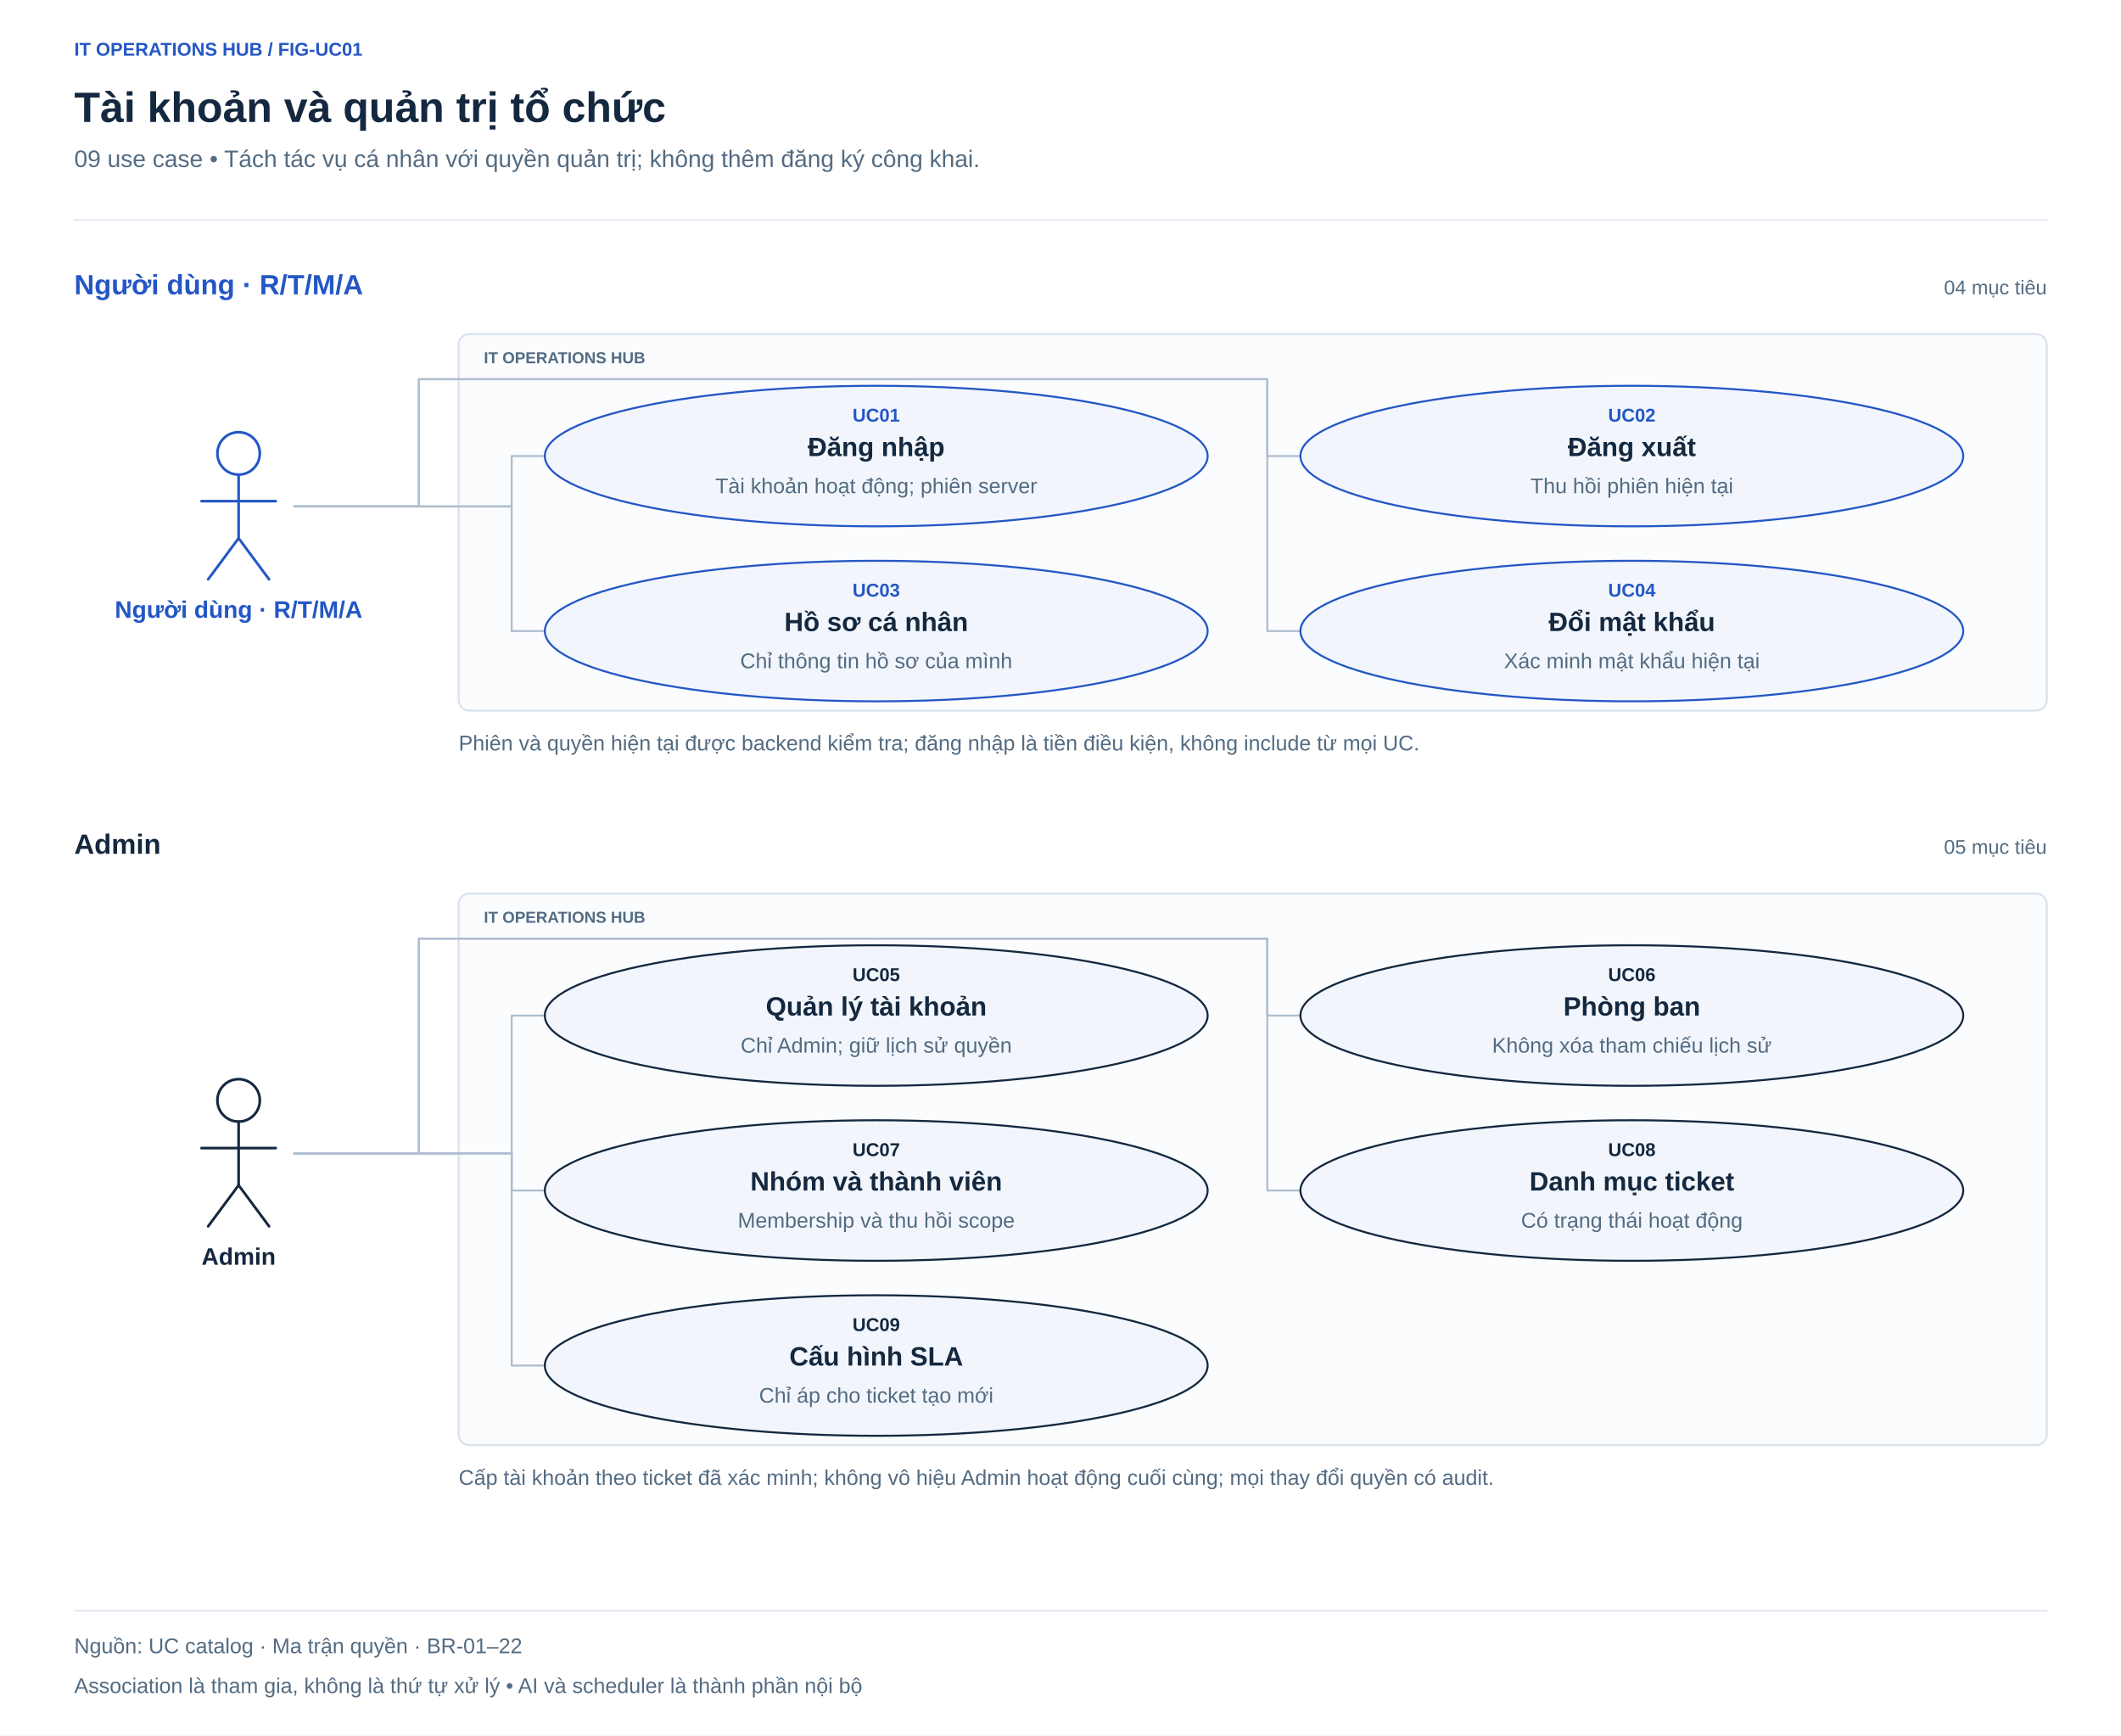
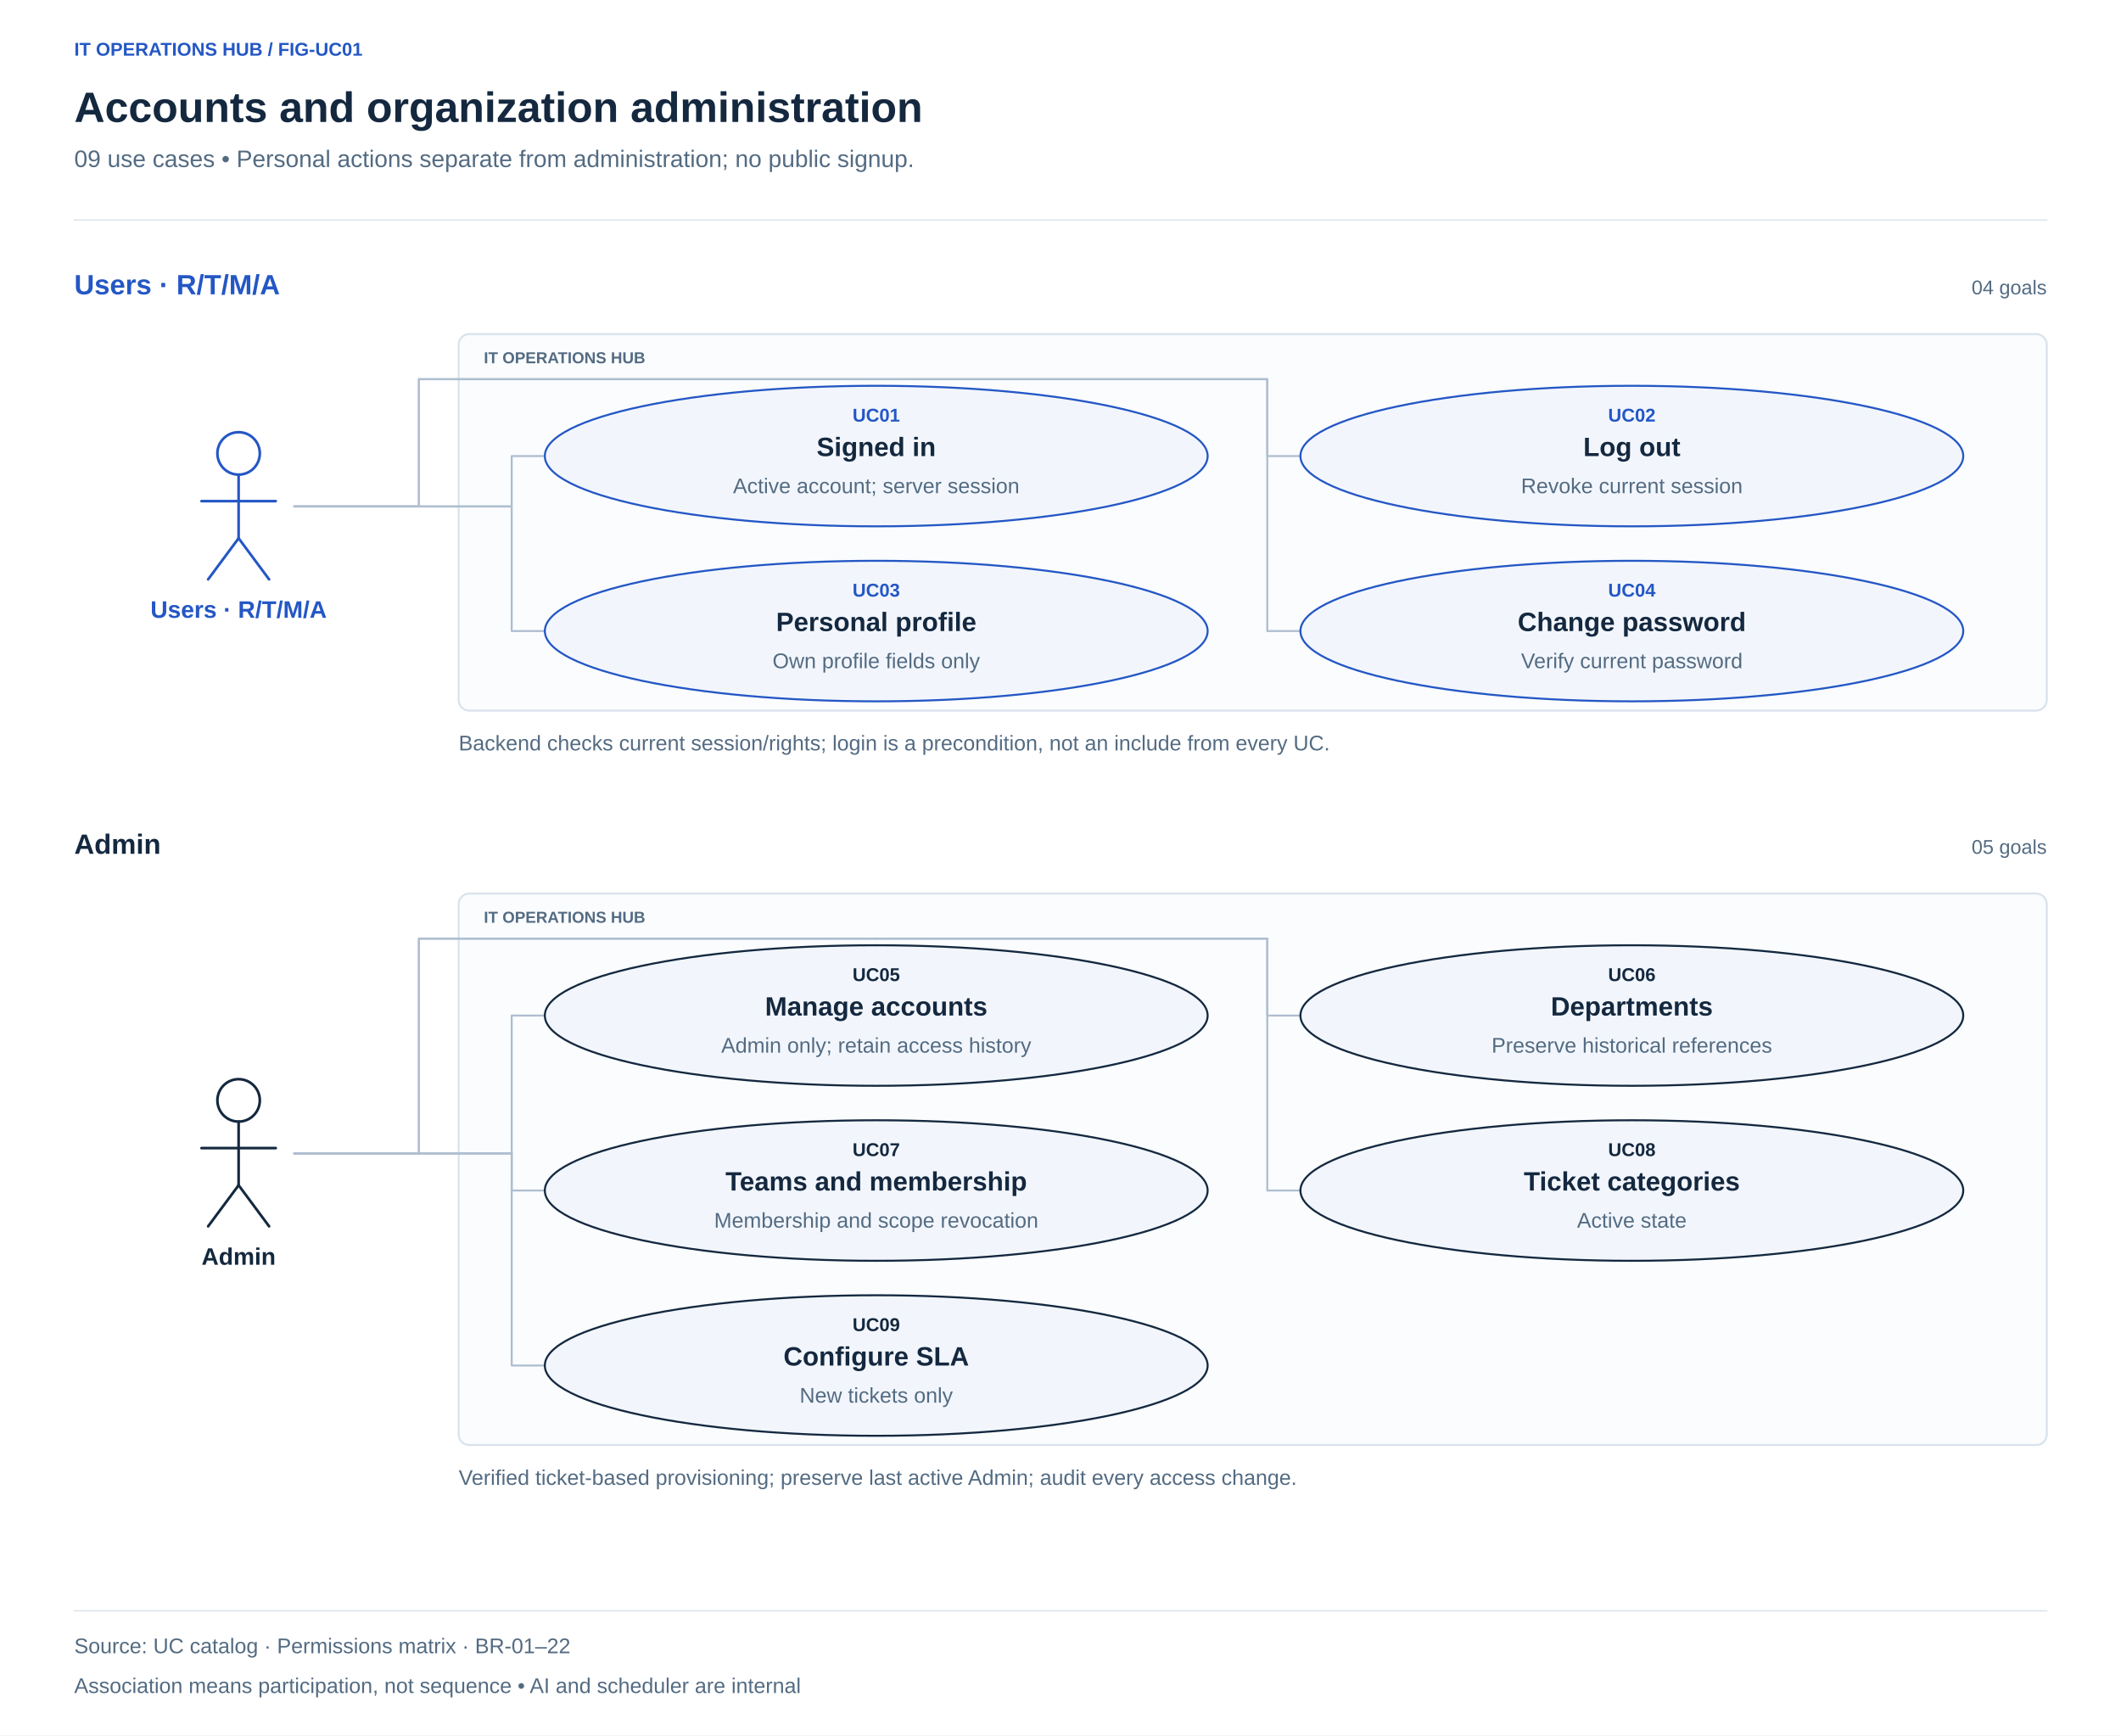
<svg xmlns="http://www.w3.org/2000/svg" width="1600" height="1309" viewBox="0 0 1600 1309" role="img" aria-labelledby="title desc" data-figure-id="FIG-UC01">
  <g font-family="Segoe UI,Arial,sans-serif">
    <defs>
      <marker id="arr" markerWidth="9" markerHeight="9" refX="8" refY="4.5" orient="auto-start-reverse" markerUnits="userSpaceOnUse">
        <path d="M 0 0 L 9 4.5 L 0 9 Z" fill="#637D98" />
      </marker>
    </defs>
    <rect x="0" y="0" width="1600" height="1309" rx="0" fill="#FFFFFF" stroke="none" stroke-width="1.5" />
-     <text x="56" y="42" fill="#2457C5" font-size="14" font-weight="700" text-anchor="start" data-max-width="1488">IT OPERATIONS HUB  /  FIG-UC01</text>
-     <text x="56" y="92" fill="#14283F" font-size="32" font-weight="700" text-anchor="start" data-max-width="1488">Tài khoản và quản trị tổ chức</text>
-     <text x="56" y="126" fill="#536B82" font-size="18" font-weight="400" text-anchor="start" data-max-width="1488">09 use case • Tách tác vụ cá nhân với quyền quản trị; không thêm đăng ký công khai.</text>
+     <text x="56" y="42.0" fill="#2457C5" font-size="14" font-weight="700" text-anchor="start" data-max-width="1488">IT OPERATIONS HUB / FIG-UC01</text>
+     <text x="56" y="92.0" fill="#14283F" font-size="32" font-weight="700" text-anchor="start" data-max-width="1488">Accounts and organization administration</text>
+     <text x="56" y="126.0" fill="#536B82" font-size="18" font-weight="400" text-anchor="start" data-max-width="1488">09 use cases • Personal actions separate from administration; no public signup.</text>
    <path d="M 56 166 L 1544 166" fill="none" stroke="#D9E3ED" stroke-width="1" stroke-linecap="round" stroke-linejoin="round" />
-     <text x="56" y="222" fill="#2457C5" font-size="21" font-weight="700" text-anchor="start" data-max-width="1300">Người dùng · R/T/M/A</text>
-     <text x="1544" y="222" fill="#536B82" font-size="15" font-weight="400" text-anchor="end" data-max-width="200">04 mục tiêu</text>
+     <text x="56" y="222.0" fill="#2457C5" font-size="21" font-weight="700" text-anchor="start" data-max-width="1300">Users · R/T/M/A</text>
+     <text x="1544" y="222.0" fill="#536B82" font-size="15" font-weight="400" text-anchor="end" data-max-width="200">04 goals</text>
    <rect x="346" y="252" width="1198" height="284" rx="8" fill="#FAFCFE" stroke="#D9E3ED" stroke-width="1.5" />
-     <text x="365" y="274" fill="#536B82" font-size="12" font-weight="600" text-anchor="start" data-max-width="600">IT OPERATIONS HUB</text>
+     <text x="365" y="274.0" fill="#536B82" font-size="12" font-weight="600" text-anchor="start" data-max-width="600">IT OPERATIONS HUB</text>
    <circle cx="180" cy="342.0" r="16" fill="white" stroke="#2457C5" stroke-width="2" />
    <path d="M 180 358.0 L 180 406.0" fill="none" stroke="#2457C5" stroke-width="2" stroke-linecap="round" stroke-linejoin="round" />
    <path d="M 152 378.0 L 208 378.0" fill="none" stroke="#2457C5" stroke-width="2" stroke-linecap="round" stroke-linejoin="round" />
    <path d="M 180 406.0 L 157 437.0" fill="none" stroke="#2457C5" stroke-width="2" stroke-linecap="round" stroke-linejoin="round" />
    <path d="M 180 406.0 L 203 437.0" fill="none" stroke="#2457C5" stroke-width="2" stroke-linecap="round" stroke-linejoin="round" />
-     <text x="180" y="466.0" fill="#2457C5" font-size="18" font-weight="600" text-anchor="middle" data-max-width="250">Người dùng · R/T/M/A</text>
-     <path d="M 222 382.0 L 386 382.0 L 386 344 L 411 344" fill="none" stroke="#AFBED0" stroke-width="1.5" stroke-linecap="round" stroke-linejoin="round" data-association="Người dùng · R/T/M/A:UC01" />
+     <text x="180" y="466.0" fill="#2457C5" font-size="18" font-weight="600" text-anchor="middle" data-max-width="250">Users · R/T/M/A</text>
+     <path d="M 222 382.0 L 386 382.0 L 386 344 L 411 344" fill="none" stroke="#AFBED0" stroke-width="1.5" stroke-linecap="round" stroke-linejoin="round" data-association="Users · R/T/M/A:UC01" />
    <g data-uc="UC01" class="use-case">
      <ellipse cx="661" cy="344" rx="250" ry="53" fill="#F2F6FC" stroke="#2457C5" stroke-width="1.5" />
-       <text x="661" y="318" fill="#2457C5" font-size="14" font-weight="700" text-anchor="middle" data-max-width="450">UC01</text>
-       <text x="661" y="344" fill="#14283F" font-size="20" font-weight="600" text-anchor="middle" data-max-width="460">Đăng nhập</text>
-       <text x="661" y="372" fill="#536B82" font-size="16" font-weight="400" text-anchor="middle" data-max-width="460">Tài khoản hoạt động; phiên server</text>
+       <text x="661" y="318.0" fill="#2457C5" font-size="14" font-weight="700" text-anchor="middle" data-max-width="450">UC01</text>
+       <text x="661" y="344.0" fill="#14283F" font-size="20" font-weight="600" text-anchor="middle" data-max-width="460">Signed in</text>
+       <text x="661" y="372.0" fill="#536B82" font-size="16" font-weight="400" text-anchor="middle" data-max-width="460">Active account; server session</text>
    </g>
-     <path d="M 222 382.0 L 316 382.0 L 316 286 L 956 286 L 956 344 L 981 344" fill="none" stroke="#AFBED0" stroke-width="1.5" stroke-linecap="round" stroke-linejoin="round" data-association="Người dùng · R/T/M/A:UC02" />
+     <path d="M 222 382.0 L 316 382.0 L 316 286 L 956 286 L 956 344 L 981 344" fill="none" stroke="#AFBED0" stroke-width="1.5" stroke-linecap="round" stroke-linejoin="round" data-association="Users · R/T/M/A:UC02" />
    <g data-uc="UC02" class="use-case">
      <ellipse cx="1231" cy="344" rx="250" ry="53" fill="#F2F6FC" stroke="#2457C5" stroke-width="1.5" />
-       <text x="1231" y="318" fill="#2457C5" font-size="14" font-weight="700" text-anchor="middle" data-max-width="450">UC02</text>
-       <text x="1231" y="344" fill="#14283F" font-size="20" font-weight="600" text-anchor="middle" data-max-width="460">Đăng xuất</text>
-       <text x="1231" y="372" fill="#536B82" font-size="16" font-weight="400" text-anchor="middle" data-max-width="460">Thu hồi phiên hiện tại</text>
+       <text x="1231" y="318.0" fill="#2457C5" font-size="14" font-weight="700" text-anchor="middle" data-max-width="450">UC02</text>
+       <text x="1231" y="344.0" fill="#14283F" font-size="20" font-weight="600" text-anchor="middle" data-max-width="460">Log out</text>
+       <text x="1231" y="372.0" fill="#536B82" font-size="16" font-weight="400" text-anchor="middle" data-max-width="460">Revoke current session</text>
    </g>
-     <path d="M 222 382.0 L 386 382.0 L 386 476 L 411 476" fill="none" stroke="#AFBED0" stroke-width="1.5" stroke-linecap="round" stroke-linejoin="round" data-association="Người dùng · R/T/M/A:UC03" />
+     <path d="M 222 382.0 L 386 382.0 L 386 476 L 411 476" fill="none" stroke="#AFBED0" stroke-width="1.5" stroke-linecap="round" stroke-linejoin="round" data-association="Users · R/T/M/A:UC03" />
    <g data-uc="UC03" class="use-case">
      <ellipse cx="661" cy="476" rx="250" ry="53" fill="#F2F6FC" stroke="#2457C5" stroke-width="1.5" />
-       <text x="661" y="450" fill="#2457C5" font-size="14" font-weight="700" text-anchor="middle" data-max-width="450">UC03</text>
-       <text x="661" y="476" fill="#14283F" font-size="20" font-weight="600" text-anchor="middle" data-max-width="460">Hồ sơ cá nhân</text>
-       <text x="661" y="504" fill="#536B82" font-size="16" font-weight="400" text-anchor="middle" data-max-width="460">Chỉ thông tin hồ sơ của mình</text>
+       <text x="661" y="450.0" fill="#2457C5" font-size="14" font-weight="700" text-anchor="middle" data-max-width="450">UC03</text>
+       <text x="661" y="476.0" fill="#14283F" font-size="20" font-weight="600" text-anchor="middle" data-max-width="460">Personal profile</text>
+       <text x="661" y="504.0" fill="#536B82" font-size="16" font-weight="400" text-anchor="middle" data-max-width="460">Own profile fields only</text>
    </g>
-     <path d="M 222 382.0 L 316 382.0 L 316 286 L 956 286 L 956 476 L 981 476" fill="none" stroke="#AFBED0" stroke-width="1.5" stroke-linecap="round" stroke-linejoin="round" data-association="Người dùng · R/T/M/A:UC04" />
+     <path d="M 222 382.0 L 316 382.0 L 316 286 L 956 286 L 956 476 L 981 476" fill="none" stroke="#AFBED0" stroke-width="1.5" stroke-linecap="round" stroke-linejoin="round" data-association="Users · R/T/M/A:UC04" />
    <g data-uc="UC04" class="use-case">
      <ellipse cx="1231" cy="476" rx="250" ry="53" fill="#F2F6FC" stroke="#2457C5" stroke-width="1.5" />
-       <text x="1231" y="450" fill="#2457C5" font-size="14" font-weight="700" text-anchor="middle" data-max-width="450">UC04</text>
-       <text x="1231" y="476" fill="#14283F" font-size="20" font-weight="600" text-anchor="middle" data-max-width="460">Đổi mật khẩu</text>
-       <text x="1231" y="504" fill="#536B82" font-size="16" font-weight="400" text-anchor="middle" data-max-width="460">Xác minh mật khẩu hiện tại</text>
+       <text x="1231" y="450.0" fill="#2457C5" font-size="14" font-weight="700" text-anchor="middle" data-max-width="450">UC04</text>
+       <text x="1231" y="476.0" fill="#14283F" font-size="20" font-weight="600" text-anchor="middle" data-max-width="460">Change password</text>
+       <text x="1231" y="504.0" fill="#536B82" font-size="16" font-weight="400" text-anchor="middle" data-max-width="460">Verify current password</text>
    </g>
-     <text x="346" y="566" fill="#536B82" font-size="16" font-weight="400" text-anchor="start" data-max-width="1198">Phiên và quyền hiện tại được backend kiểm tra; đăng nhập là tiền điều kiện, không include từ mọi UC.</text>
-     <text x="56" y="644" fill="#14283F" font-size="21" font-weight="700" text-anchor="start" data-max-width="1300">Admin</text>
-     <text x="1544" y="644" fill="#536B82" font-size="15" font-weight="400" text-anchor="end" data-max-width="200">05 mục tiêu</text>
+     <text x="346" y="566.0" fill="#536B82" font-size="16" font-weight="400" text-anchor="start" data-max-width="1198">Backend checks current session/rights; login is a precondition, not an include from every UC.</text>
+     <text x="56" y="644.0" fill="#14283F" font-size="21" font-weight="700" text-anchor="start" data-max-width="1300">Admin</text>
+     <text x="1544" y="644.0" fill="#536B82" font-size="15" font-weight="400" text-anchor="end" data-max-width="200">05 goals</text>
    <rect x="346" y="674" width="1198" height="416" rx="8" fill="#FAFCFE" stroke="#D9E3ED" stroke-width="1.5" />
-     <text x="365" y="696" fill="#536B82" font-size="12" font-weight="600" text-anchor="start" data-max-width="600">IT OPERATIONS HUB</text>
+     <text x="365" y="696.0" fill="#536B82" font-size="12" font-weight="600" text-anchor="start" data-max-width="600">IT OPERATIONS HUB</text>
    <circle cx="180" cy="830.0" r="16" fill="white" stroke="#14283F" stroke-width="2" />
    <path d="M 180 846.0 L 180 894.0" fill="none" stroke="#14283F" stroke-width="2" stroke-linecap="round" stroke-linejoin="round" />
    <path d="M 152 866.0 L 208 866.0" fill="none" stroke="#14283F" stroke-width="2" stroke-linecap="round" stroke-linejoin="round" />
    <path d="M 180 894.0 L 157 925.0" fill="none" stroke="#14283F" stroke-width="2" stroke-linecap="round" stroke-linejoin="round" />
    <path d="M 180 894.0 L 203 925.0" fill="none" stroke="#14283F" stroke-width="2" stroke-linecap="round" stroke-linejoin="round" />
    <text x="180" y="954.0" fill="#14283F" font-size="18" font-weight="600" text-anchor="middle" data-max-width="250">Admin</text>
    <path d="M 222 870.0 L 386 870.0 L 386 766 L 411 766" fill="none" stroke="#AFBED0" stroke-width="1.5" stroke-linecap="round" stroke-linejoin="round" data-association="Admin:UC05" />
    <g data-uc="UC05" class="use-case">
      <ellipse cx="661" cy="766" rx="250" ry="53" fill="#F2F6FC" stroke="#14283F" stroke-width="1.5" />
-       <text x="661" y="740" fill="#14283F" font-size="14" font-weight="700" text-anchor="middle" data-max-width="450">UC05</text>
-       <text x="661" y="766" fill="#14283F" font-size="20" font-weight="600" text-anchor="middle" data-max-width="460">Quản lý tài khoản</text>
-       <text x="661" y="794" fill="#536B82" font-size="16" font-weight="400" text-anchor="middle" data-max-width="460">Chỉ Admin; giữ lịch sử quyền</text>
+       <text x="661" y="740.0" fill="#14283F" font-size="14" font-weight="700" text-anchor="middle" data-max-width="450">UC05</text>
+       <text x="661" y="766.0" fill="#14283F" font-size="20" font-weight="600" text-anchor="middle" data-max-width="460">Manage accounts</text>
+       <text x="661" y="794.0" fill="#536B82" font-size="16" font-weight="400" text-anchor="middle" data-max-width="460">Admin only; retain access history</text>
    </g>
    <path d="M 222 870.0 L 316 870.0 L 316 708 L 956 708 L 956 766 L 981 766" fill="none" stroke="#AFBED0" stroke-width="1.5" stroke-linecap="round" stroke-linejoin="round" data-association="Admin:UC06" />
    <g data-uc="UC06" class="use-case">
      <ellipse cx="1231" cy="766" rx="250" ry="53" fill="#F2F6FC" stroke="#14283F" stroke-width="1.5" />
-       <text x="1231" y="740" fill="#14283F" font-size="14" font-weight="700" text-anchor="middle" data-max-width="450">UC06</text>
-       <text x="1231" y="766" fill="#14283F" font-size="20" font-weight="600" text-anchor="middle" data-max-width="460">Phòng ban</text>
-       <text x="1231" y="794" fill="#536B82" font-size="16" font-weight="400" text-anchor="middle" data-max-width="460">Không xóa tham chiếu lịch sử</text>
+       <text x="1231" y="740.0" fill="#14283F" font-size="14" font-weight="700" text-anchor="middle" data-max-width="450">UC06</text>
+       <text x="1231" y="766.0" fill="#14283F" font-size="20" font-weight="600" text-anchor="middle" data-max-width="460">Departments</text>
+       <text x="1231" y="794.0" fill="#536B82" font-size="16" font-weight="400" text-anchor="middle" data-max-width="460">Preserve historical references</text>
    </g>
    <path d="M 222 870.0 L 386 870.0 L 386 898 L 411 898" fill="none" stroke="#AFBED0" stroke-width="1.5" stroke-linecap="round" stroke-linejoin="round" data-association="Admin:UC07" />
    <g data-uc="UC07" class="use-case">
      <ellipse cx="661" cy="898" rx="250" ry="53" fill="#F2F6FC" stroke="#14283F" stroke-width="1.5" />
-       <text x="661" y="872" fill="#14283F" font-size="14" font-weight="700" text-anchor="middle" data-max-width="450">UC07</text>
-       <text x="661" y="898" fill="#14283F" font-size="20" font-weight="600" text-anchor="middle" data-max-width="460">Nhóm và thành viên</text>
-       <text x="661" y="926" fill="#536B82" font-size="16" font-weight="400" text-anchor="middle" data-max-width="460">Membership và thu hồi scope</text>
+       <text x="661" y="872.0" fill="#14283F" font-size="14" font-weight="700" text-anchor="middle" data-max-width="450">UC07</text>
+       <text x="661" y="898.0" fill="#14283F" font-size="20" font-weight="600" text-anchor="middle" data-max-width="460">Teams and membership</text>
+       <text x="661" y="926.0" fill="#536B82" font-size="16" font-weight="400" text-anchor="middle" data-max-width="460">Membership and scope revocation</text>
    </g>
    <path d="M 222 870.0 L 316 870.0 L 316 708 L 956 708 L 956 898 L 981 898" fill="none" stroke="#AFBED0" stroke-width="1.5" stroke-linecap="round" stroke-linejoin="round" data-association="Admin:UC08" />
    <g data-uc="UC08" class="use-case">
      <ellipse cx="1231" cy="898" rx="250" ry="53" fill="#F2F6FC" stroke="#14283F" stroke-width="1.5" />
-       <text x="1231" y="872" fill="#14283F" font-size="14" font-weight="700" text-anchor="middle" data-max-width="450">UC08</text>
-       <text x="1231" y="898" fill="#14283F" font-size="20" font-weight="600" text-anchor="middle" data-max-width="460">Danh mục ticket</text>
-       <text x="1231" y="926" fill="#536B82" font-size="16" font-weight="400" text-anchor="middle" data-max-width="460">Có trạng thái hoạt động</text>
+       <text x="1231" y="872.0" fill="#14283F" font-size="14" font-weight="700" text-anchor="middle" data-max-width="450">UC08</text>
+       <text x="1231" y="898.0" fill="#14283F" font-size="20" font-weight="600" text-anchor="middle" data-max-width="460">Ticket categories</text>
+       <text x="1231" y="926.0" fill="#536B82" font-size="16" font-weight="400" text-anchor="middle" data-max-width="460">Active state</text>
    </g>
    <path d="M 222 870.0 L 386 870.0 L 386 1030 L 411 1030" fill="none" stroke="#AFBED0" stroke-width="1.5" stroke-linecap="round" stroke-linejoin="round" data-association="Admin:UC09" />
    <g data-uc="UC09" class="use-case">
      <ellipse cx="661" cy="1030" rx="250" ry="53" fill="#F2F6FC" stroke="#14283F" stroke-width="1.5" />
-       <text x="661" y="1004" fill="#14283F" font-size="14" font-weight="700" text-anchor="middle" data-max-width="450">UC09</text>
-       <text x="661" y="1030" fill="#14283F" font-size="20" font-weight="600" text-anchor="middle" data-max-width="460">Cấu hình SLA</text>
-       <text x="661" y="1058" fill="#536B82" font-size="16" font-weight="400" text-anchor="middle" data-max-width="460">Chỉ áp cho ticket tạo mới</text>
+       <text x="661" y="1004.0" fill="#14283F" font-size="14" font-weight="700" text-anchor="middle" data-max-width="450">UC09</text>
+       <text x="661" y="1030.0" fill="#14283F" font-size="20" font-weight="600" text-anchor="middle" data-max-width="460">Configure SLA</text>
+       <text x="661" y="1058.0" fill="#536B82" font-size="16" font-weight="400" text-anchor="middle" data-max-width="460">New tickets only</text>
    </g>
-     <text x="346" y="1120" fill="#536B82" font-size="16" font-weight="400" text-anchor="start" data-max-width="1198">Cấp tài khoản theo ticket đã xác minh; không vô hiệu Admin hoạt động cuối cùng; mọi thay đổi quyền có audit.</text>
+     <text x="346" y="1120.0" fill="#536B82" font-size="16" font-weight="400" text-anchor="start" data-max-width="1198">Verified ticket-based provisioning; preserve last active Admin; audit every access change.</text>
    <path d="M 56 1215 L 1544 1215" fill="none" stroke="#D9E3ED" stroke-width="1" stroke-linecap="round" stroke-linejoin="round" />
-     <text x="56" y="1247" fill="#536B82" font-size="16" font-weight="400" text-anchor="start" data-max-width="1488">Nguồn: UC catalog · Ma trận quyền · BR-01–22</text>
-     <text x="56" y="1277" fill="#536B82" font-size="16" font-weight="400" text-anchor="start" data-max-width="1488">Association là tham gia, không là thứ tự xử lý • AI và scheduler là thành phần nội bộ</text>
+     <text x="56" y="1247.0" fill="#536B82" font-size="16" font-weight="400" text-anchor="start" data-max-width="1488">Source: UC catalog · Permissions matrix · BR-01–22</text>
+     <text x="56" y="1277.0" fill="#536B82" font-size="16" font-weight="400" text-anchor="start" data-max-width="1488">Association means participation, not sequence • AI and scheduler are internal</text>
  </g>
</svg>
